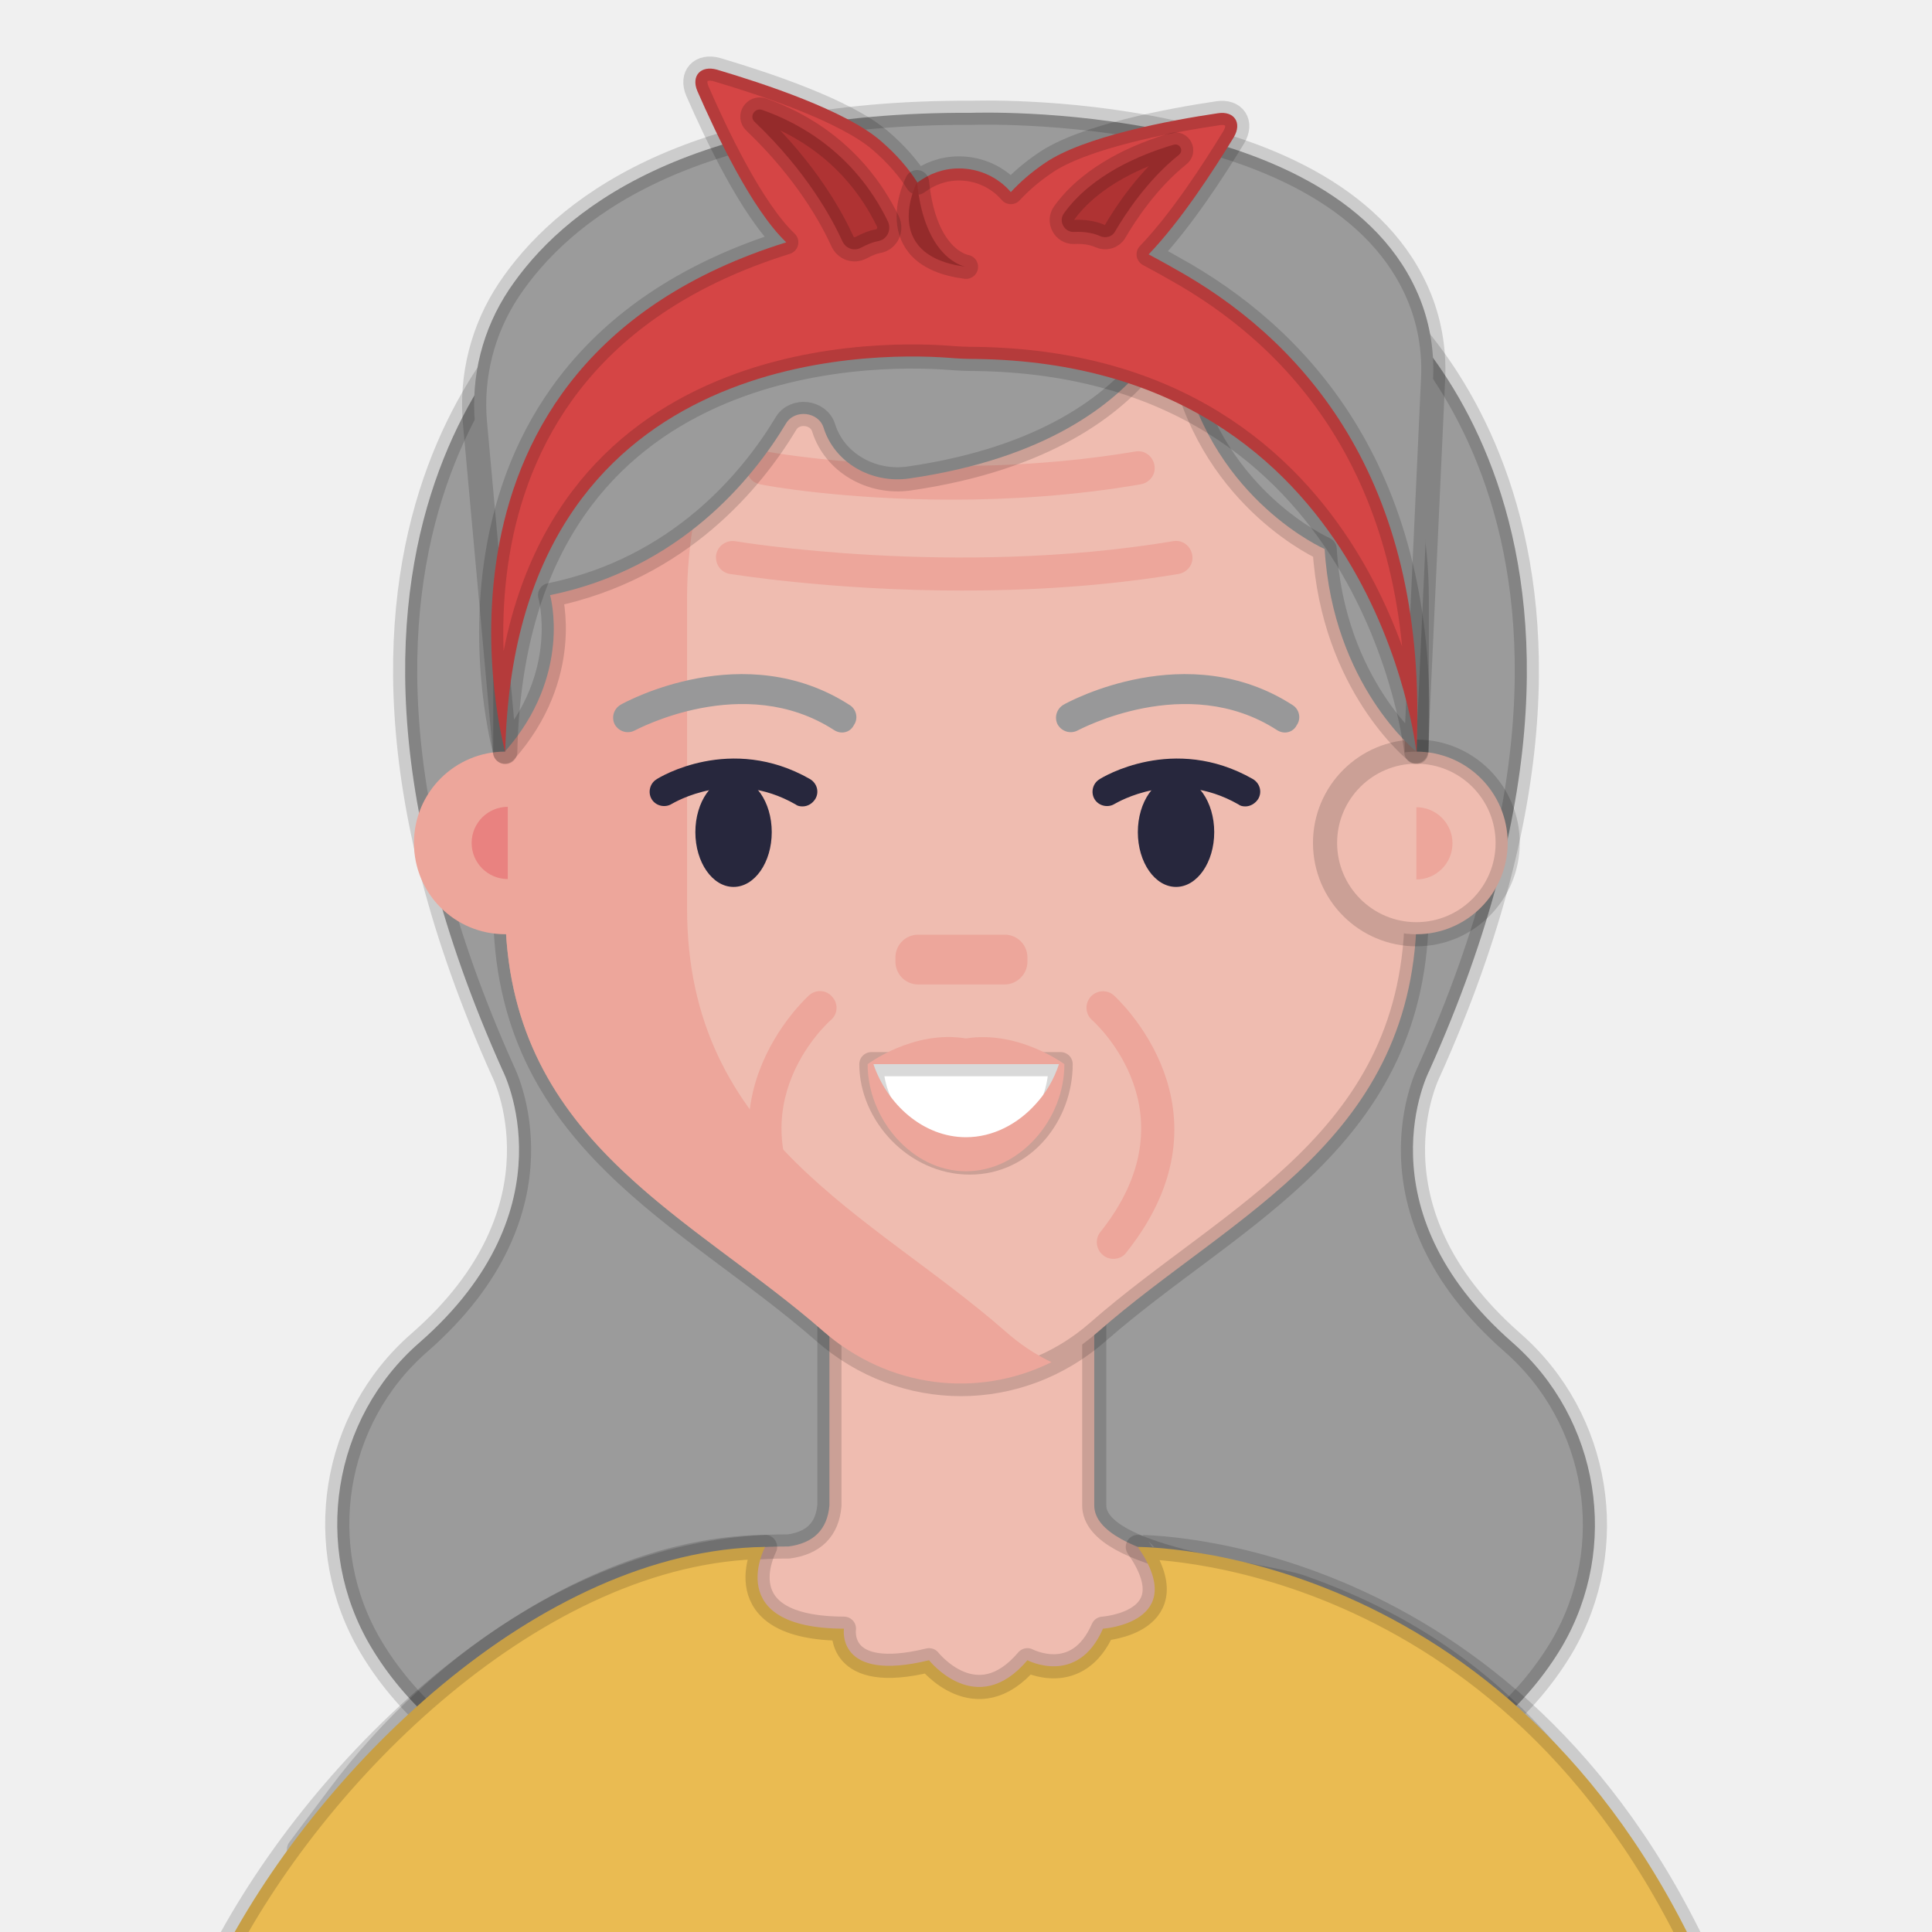
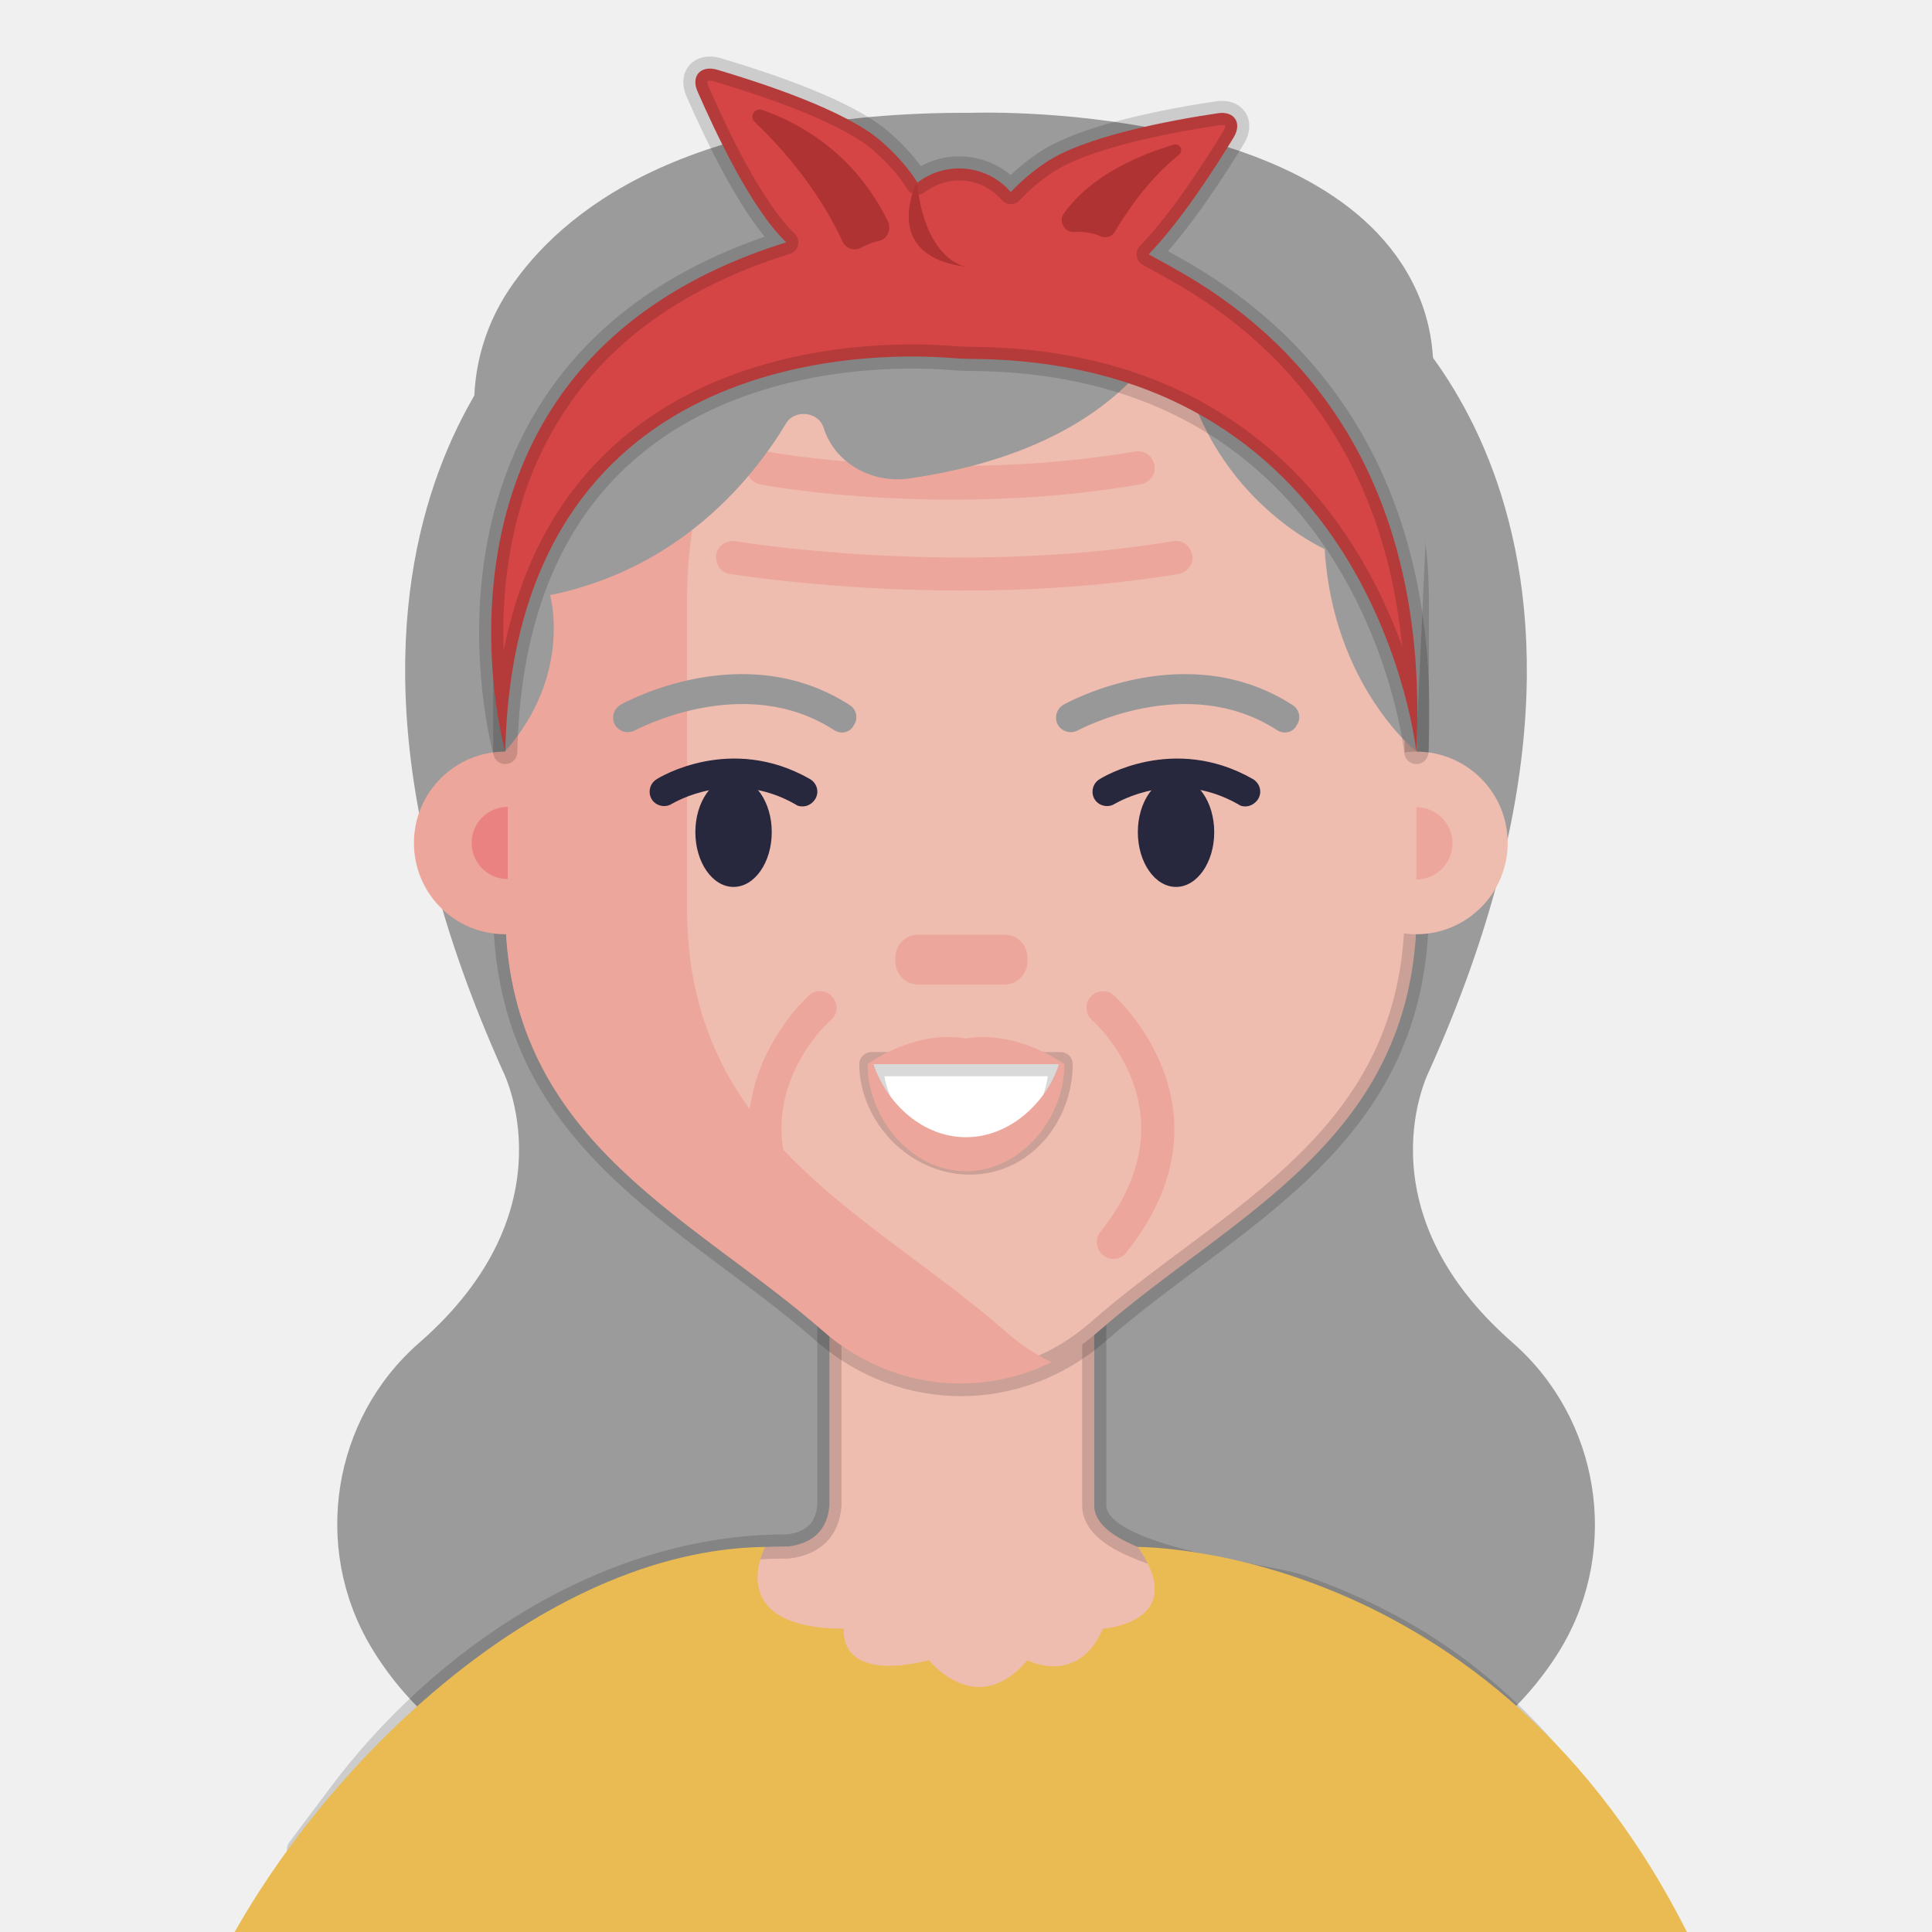
<svg xmlns="http://www.w3.org/2000/svg" id="Layer_1" viewBox="0 0 160 160">
  <defs>
    <style>.cls-1{fill:#e98280;}.cls-2{fill:#eabb52;}.cls-3{fill:#d54545;}.cls-4{fill:#989899;}.cls-5{fill:#9b9b9b;}.cls-6{fill:#fff;}.cls-7{fill:#efbcb0;}.cls-8{fill:#eda69b;}.cls-9{fill:#af3333;}.cls-10{fill:#27273d;}</style>
  </defs>
  <g id="Avatars">
    <g id="Artboard">
      <g id="Women">
        <g id="Old-People-Avatar_22">
-           <path id="Path" class="cls-5" d="M125.272,111.196c-12.787-11.172-6.909-22.516-6.909-22.516,20.762-46.234-5.019-64.728-5.019-64.728l-32.759-4.331v-.172l-.619.069-.619-.069v.172l-32.691,4.331s-25.781,18.459-5.019,64.728c0,0,5.878,11.344-6.909,22.516-7.219,6.291-8.903,16.947-4.022,25.163,5.431,9.144,18.494,17.944,48.709,18.184h1.237c30.216-.241,43.278-9.041,48.709-18.184,4.812-8.216,3.128-18.838-4.091-25.163Z" stroke="#000" stroke-opacity="0.15" stroke-width="2" stroke-linejoin="round" />
+           <path id="Path" class="cls-5" d="M125.272,111.196c-12.787-11.172-6.909-22.516-6.909-22.516,20.762-46.234-5.019-64.728-5.019-64.728l-32.759-4.331v-.172l-.619.069-.619-.069v.172l-32.691,4.331s-25.781,18.459-5.019,64.728c0,0,5.878,11.344-6.909,22.516-7.219,6.291-8.903,16.947-4.022,25.163,5.431,9.144,18.494,17.944,48.709,18.184h1.237c30.216-.241,43.278-9.041,48.709-18.184,4.812-8.216,3.128-18.838-4.091-25.163Z" />
          <path id="Path-2" class="cls-7" d="M134.656,153.649c-4.916,3.884-10.244,7.287-15.916,10.072H41.259c-5.912-2.888-11.447-6.463-16.5-10.553l3.3-4.4c8.559-11.481,22.275-20.694,37.022-20.694h.206c2.097-.275,3.231-1.409,3.403-3.403v-18.631h21.931v18.631c0,4.469,13.991,5.672,17.05,6.737,9.9,3.472,17.119,8.938,23.375,17.359l3.609,4.881Z" stroke="#000" stroke-opacity="0.15" stroke-width="2" stroke-linejoin="round" />
          <path id="Path-3" class="cls-7" d="M117.331,49.561v25.678c0,19.147-15.228,25.266-26.366,35.028-6.6,5.809-16.156,5.809-22.756,0-11.103-9.728-26.366-15.881-26.366-35.028v-25.678c0-19.319,14.747-34.959,32.966-34.959h9.556c18.219,0,32.966,15.641,32.966,34.959Z" stroke="#000" stroke-opacity="0.15" stroke-width="2" stroke-linejoin="round" />
          <path id="Path-4" class="cls-8" d="M56.9,75.239v-25.678c0-18.322,13.303-33.378,30.216-34.856-.894-.103-1.822-.138-2.75-.138h-9.556c-18.219,0-32.966,15.675-32.966,34.959v12.719c-4.159,0-7.562,3.369-7.562,7.562s3.369,7.562,7.562,7.562h.069c1.1,17.463,15.572,23.513,26.262,32.863,5.397,4.744,12.788,5.603,18.906,2.578-1.375-.653-2.647-1.513-3.85-2.578-11.103-9.728-26.331-15.847-26.331-34.994Z" />
-           <circle id="Oval" class="cls-7" cx="117.297" cy="69.808" r="7.562" stroke="#000" stroke-opacity="0.15" stroke-width="2" stroke-linejoin="round" />
+           <circle id="Oval" class="cls-7" cx="117.297" cy="69.808" r="7.562" />
          <path class="cls-4" d="M69.722,60.664c-.206,0-.447-.069-.653-.206-7.494-4.847-16.397,0-16.5.034-.584.309-1.306.103-1.65-.481-.309-.584-.103-1.306.481-1.65.412-.241,10.244-5.603,18.975.034.55.344.722,1.1.344,1.65-.206.412-.584.619-.997.619Z" />
          <path class="cls-4" d="M106.4,60.664c-.206,0-.447-.069-.653-.206-7.494-4.847-16.397,0-16.5.034-.584.309-1.306.103-1.65-.481-.309-.584-.103-1.306.481-1.65.412-.241,10.244-5.603,18.975.034.55.344.722,1.1.344,1.65-.206.412-.584.619-.997.619Z" />
          <path id="Path-5" class="cls-8" d="M83.197,81.53h-7.15c-1.066,0-1.891-.859-1.891-1.891v-.344c0-1.066.859-1.891,1.891-1.891h7.15c1.066,0,1.891.859,1.891,1.891v.344c0,1.031-.859,1.891-1.891,1.891Z" />
          <path id="Path-6" class="cls-1" d="M42.05,66.818c-1.65,0-2.991,1.341-2.991,2.991s1.341,2.991,2.991,2.991v-5.981Z" />
          <path id="Path-7" class="cls-8" d="M117.297,72.833c1.65,0,2.991-1.341,2.991-2.991s-1.341-2.991-2.991-2.991v5.981Z" />
          <path class="cls-8" d="M79.691,48.908c-10.931,0-19.113-1.375-19.25-1.375-.756-.138-1.238-.825-1.134-1.581.138-.756.825-1.238,1.581-1.134.172.034,18.15,3.025,36.266,0,.756-.138,1.444.378,1.581,1.134.138.756-.378,1.444-1.134,1.581-6.188,1.031-12.375,1.375-17.909,1.375Z" />
          <path class="cls-8" d="M78.866,41.38c-9.075,0-15.503-1.169-15.916-1.272-.756-.138-1.238-.859-1.1-1.616.138-.756.859-1.238,1.616-1.1.138.034,14.644,2.681,30.559,0,.756-.138,1.444.378,1.581,1.134.137.756-.378,1.444-1.134,1.581-5.569.963-10.931,1.272-15.606,1.272Z" />
          <path class="cls-8" d="M67.041,104.252c-.412,0-.791-.172-1.066-.516-9.488-11.894.928-21.209,1.031-21.312.584-.516,1.444-.447,1.925.138.516.584.447,1.444-.138,1.925h0c-.344.309-8.525,7.734-.688,17.531.481.584.378,1.444-.206,1.925-.275.206-.55.309-.859.309Z" />
          <path class="cls-8" d="M92.203,104.252c-.309,0-.619-.103-.859-.309-.584-.481-.688-1.341-.206-1.925,7.803-9.797-.344-17.222-.688-17.531-.584-.516-.619-1.375-.138-1.925.516-.584,1.375-.619,1.925-.138.103.103,10.519,9.419,1.031,21.312-.241.344-.653.516-1.066.516Z" />
          <ellipse id="Oval-2" class="cls-10" cx="60.75" cy="68.914" rx="3.163" ry="4.537" />
          <ellipse id="Oval-3" class="cls-10" cx="97.394" cy="68.914" rx="3.163" ry="4.537" />
          <path class="cls-10" d="M66.456,66.783c-.206,0-.412-.034-.584-.172-5.294-3.025-10.037-.138-10.244-.034-.55.344-1.306.172-1.65-.378-.344-.55-.172-1.306.378-1.65.241-.172,6.153-3.781,12.719-.034.584.344.791,1.066.447,1.65-.241.378-.619.619-1.066.619Z" />
          <path class="cls-10" d="M103.134,66.783c-.206,0-.412-.034-.584-.172-5.294-3.025-10.037-.138-10.244-.034-.55.344-1.306.172-1.65-.378-.344-.55-.172-1.306.378-1.65.241-.172,6.153-3.781,12.719-.034.584.344.791,1.066.447,1.65-.241.378-.653.619-1.066.619Z" />
          <path id="Path-8" class="cls-6" d="M72.163,88.13c0,4.125,3.644,8.147,8.147,8.147h0c4.503,0,7.528-4.022,7.528-8.147h-15.675Z" stroke="#000" stroke-opacity="0.15" stroke-width="2" stroke-linejoin="round" />
          <path id="Path-9" class="cls-8" d="M88.147,88.13c0,2.269-.894,4.469-2.372,6.119s-3.506,2.75-5.775,2.75c-4.503,0-8.147-4.366-8.147-8.869h.481c1.134,3.334,4.125,6.05,7.666,6.05,2.234,0,4.297-1.1,5.775-2.75.859-.928,1.512-2.062,1.925-3.3h.447Z" />
          <path id="Path-10" class="cls-8" d="M80,85.999c-4.366-.722-8.147,2.131-8.147,2.131h16.294s-3.781-2.819-8.147-2.131Z" />
-           <path id="Path-11" class="cls-5" d="M95.022,29.968c-2.716,3.472-8.353,8.009-19.731,9.659-3.163.447-6.188-1.341-7.081-4.194h0c-.412-1.341-2.406-1.581-3.128-.344-2.75,4.572-8.766,11.997-19.525,14.197,0,0,1.891,6.6-3.747,12.959l-2.475-27.225c-.344-3.85.619-7.734,2.819-11.034,4.331-6.463,14.541-14.747,38.328-14.644,0,0,30.525-1.134,37.125,15.434.859,2.166,1.203,4.503,1.066,6.806l-1.409,30.628s-6.875-5.466-7.562-16.741c0,0-9.075-3.988-11.687-14.953-.241-1.272-2.097-1.65-2.991-.55Z" stroke="#000" stroke-opacity="0.15" stroke-width="2" stroke-linejoin="round" />
+           <path id="Path-11" class="cls-5" d="M95.022,29.968c-2.716,3.472-8.353,8.009-19.731,9.659-3.163.447-6.188-1.341-7.081-4.194h0c-.412-1.341-2.406-1.581-3.128-.344-2.75,4.572-8.766,11.997-19.525,14.197,0,0,1.891,6.6-3.747,12.959l-2.475-27.225c-.344-3.85.619-7.734,2.819-11.034,4.331-6.463,14.541-14.747,38.328-14.644,0,0,30.525-1.134,37.125,15.434.859,2.166,1.203,4.503,1.066,6.806l-1.409,30.628s-6.875-5.466-7.562-16.741c0,0-9.075-3.988-11.687-14.953-.241-1.272-2.097-1.65-2.991-.55Z" />
          <path id="Path-12" class="cls-3" d="M98.15,22.749c-1.066-.619-2.062-1.169-3.025-1.684,2.681-2.784,5.431-7.047,7.047-9.694.722-1.203.034-2.2-1.306-1.994-3.953.584-11.138,1.925-14.334,4.125-1.066.722-2.028,1.547-2.819,2.406-1.031-1.203-2.578-1.959-4.297-1.959-1.306,0-2.475.447-3.438,1.169-.756-1.203-1.787-2.372-3.025-3.438-2.922-2.544-9.763-4.778-13.578-5.912-1.341-.378-2.166.516-1.616,1.788,1.547,3.541,4.503,9.797,7.356,12.512-32.312,10.072-23.272,42.213-23.272,42.213.722-33.516,30.456-33.103,36.644-32.656.791.069,1.581.103,2.372.103,33.103.481,36.438,32.553,36.438,32.553,1.1-22.138-9.041-33.619-19.147-39.531Z" stroke="#000" stroke-opacity="0.15" stroke-width="2" stroke-linejoin="round" />
-           <path id="Path-13" class="cls-9" d="M63.122,9.102c2.853.997,7.597,3.438,10.416,9.247.309.688-.069,1.478-.791,1.616-.412.069-.859.241-1.444.55-.584.309-1.272.069-1.547-.55-.859-1.891-2.991-5.809-7.253-9.866-.481-.447,0-1.203.619-.997Z" stroke="#000" stroke-opacity="0.15" stroke-width="2" stroke-linejoin="round" />
-           <path id="Path-14" class="cls-9" d="M97.188,11.989c-2.716.791-6.772,2.475-9.075,5.672-.481.653.034,1.581.825,1.547.688-.034,1.478.034,2.166.344.447.206.997.069,1.238-.378.825-1.409,2.647-4.228,5.259-6.325.481-.344.103-1.031-.412-.859Z" stroke="#000" stroke-opacity="0.15" stroke-width="2" stroke-linejoin="round" />
-           <path id="Path-15" class="cls-9" d="M75.944,15.083s-3.163,6.084,4.056,7.013c0,0-3.403-.481-4.056-7.013Z" stroke="#000" stroke-opacity="0.15" stroke-width="2" stroke-linejoin="round" />
-           <path id="Path-16" class="cls-2" d="M141,162.693c-15.331,12.891-39.412,10-61,10-21.381,0-46.737,2.684-62-10,8-16,26.628-34.344,45.362-34.584,0,0-3.609,6.737,6.531,6.772,0,0-.688,4.503,7.047,2.612,0,0,3.919,4.984,8.147,0,0,0,4.159,2.2,6.256-2.612,0,0,7.253-.481,2.887-6.772,0,.034,30.769-.416,46.769,34.584Z" stroke="#000" stroke-opacity="0.15" stroke-width="2" stroke-linejoin="round" />
+           <path id="Path-13" class="cls-9" d="M63.122,9.102c2.853.997,7.597,3.438,10.416,9.247.309.688-.069,1.478-.791,1.616-.412.069-.859.241-1.444.55-.584.309-1.272.069-1.547-.55-.859-1.891-2.991-5.809-7.253-9.866-.481-.447,0-1.203.619-.997Z" />
+           <path id="Path-14" class="cls-9" d="M97.188,11.989c-2.716.791-6.772,2.475-9.075,5.672-.481.653.034,1.581.825,1.547.688-.034,1.478.034,2.166.344.447.206.997.069,1.238-.378.825-1.409,2.647-4.228,5.259-6.325.481-.344.103-1.031-.412-.859Z" />
+           <path id="Path-15" class="cls-9" d="M75.944,15.083s-3.163,6.084,4.056,7.013c0,0-3.403-.481-4.056-7.013Z" />
+           <path id="Path-16" class="cls-2" d="M141,162.693c-15.331,12.891-39.412,10-61,10-21.381,0-46.737,2.684-62-10,8-16,26.628-34.344,45.362-34.584,0,0-3.609,6.737,6.531,6.772,0,0-.688,4.503,7.047,2.612,0,0,3.919,4.984,8.147,0,0,0,4.159,2.2,6.256-2.612,0,0,7.253-.481,2.887-6.772,0,.034,30.769-.416,46.769,34.584Z" />
        </g>
      </g>
    </g>
  </g>
</svg>
